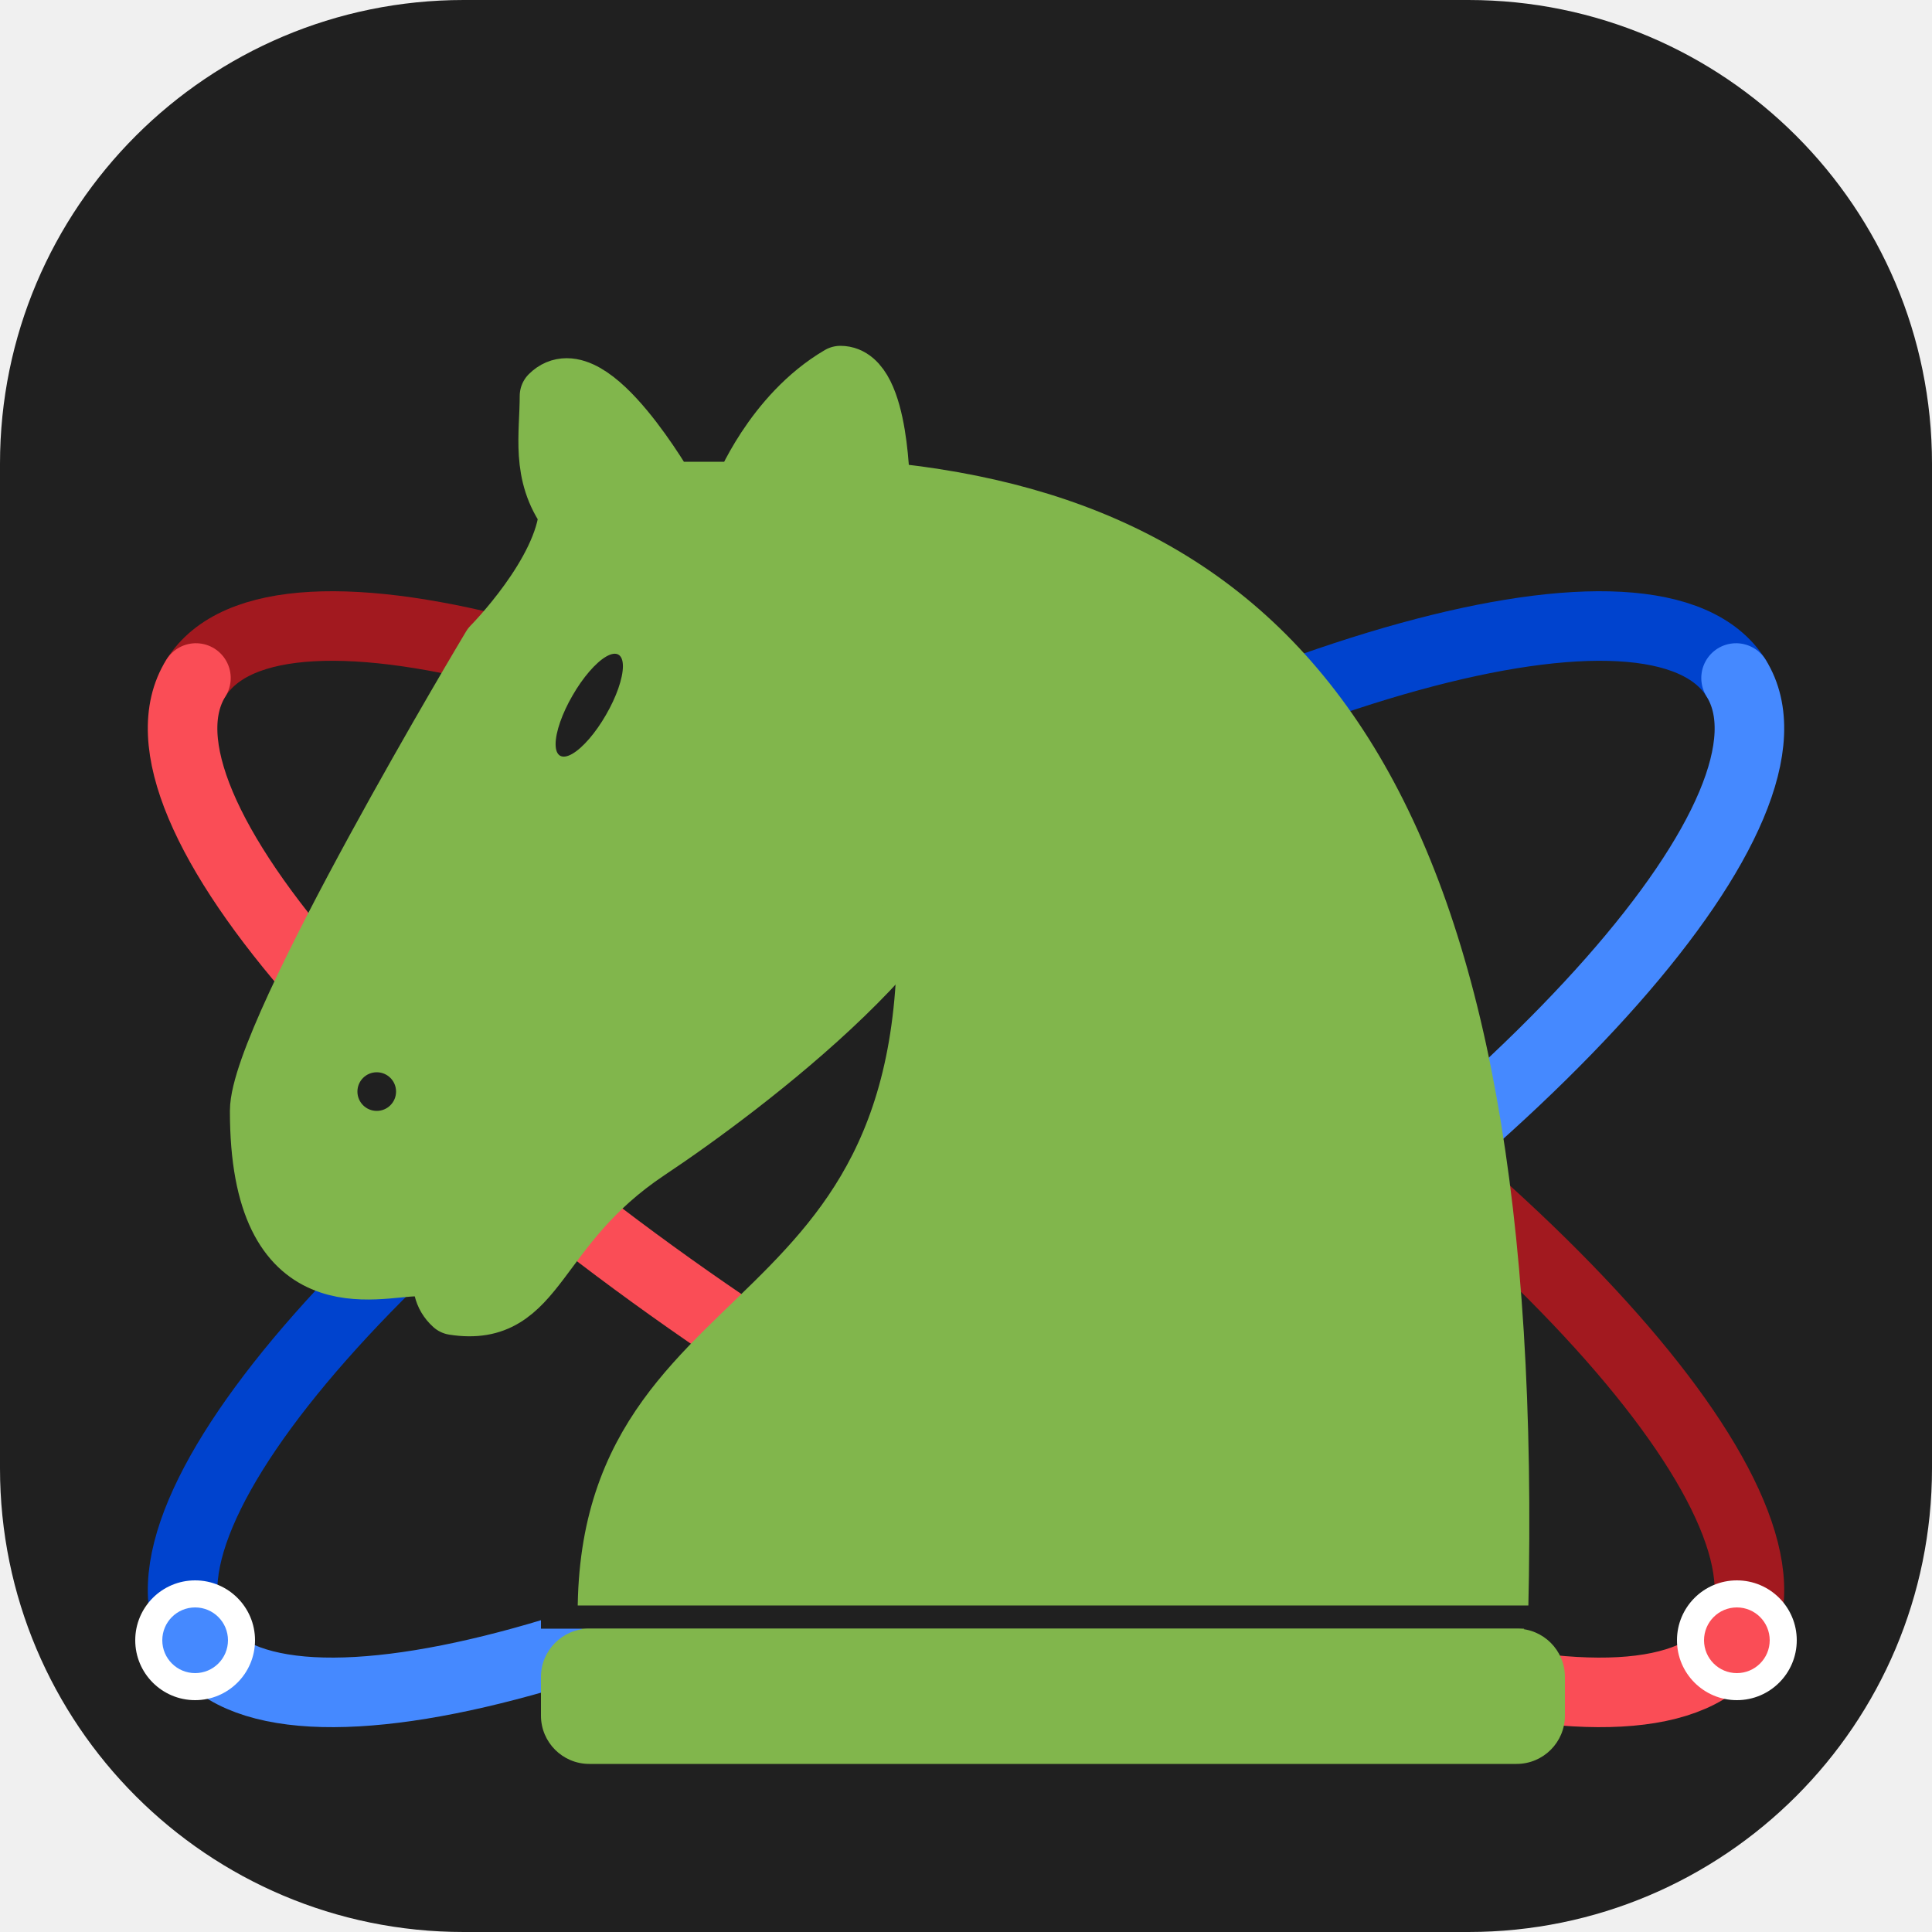
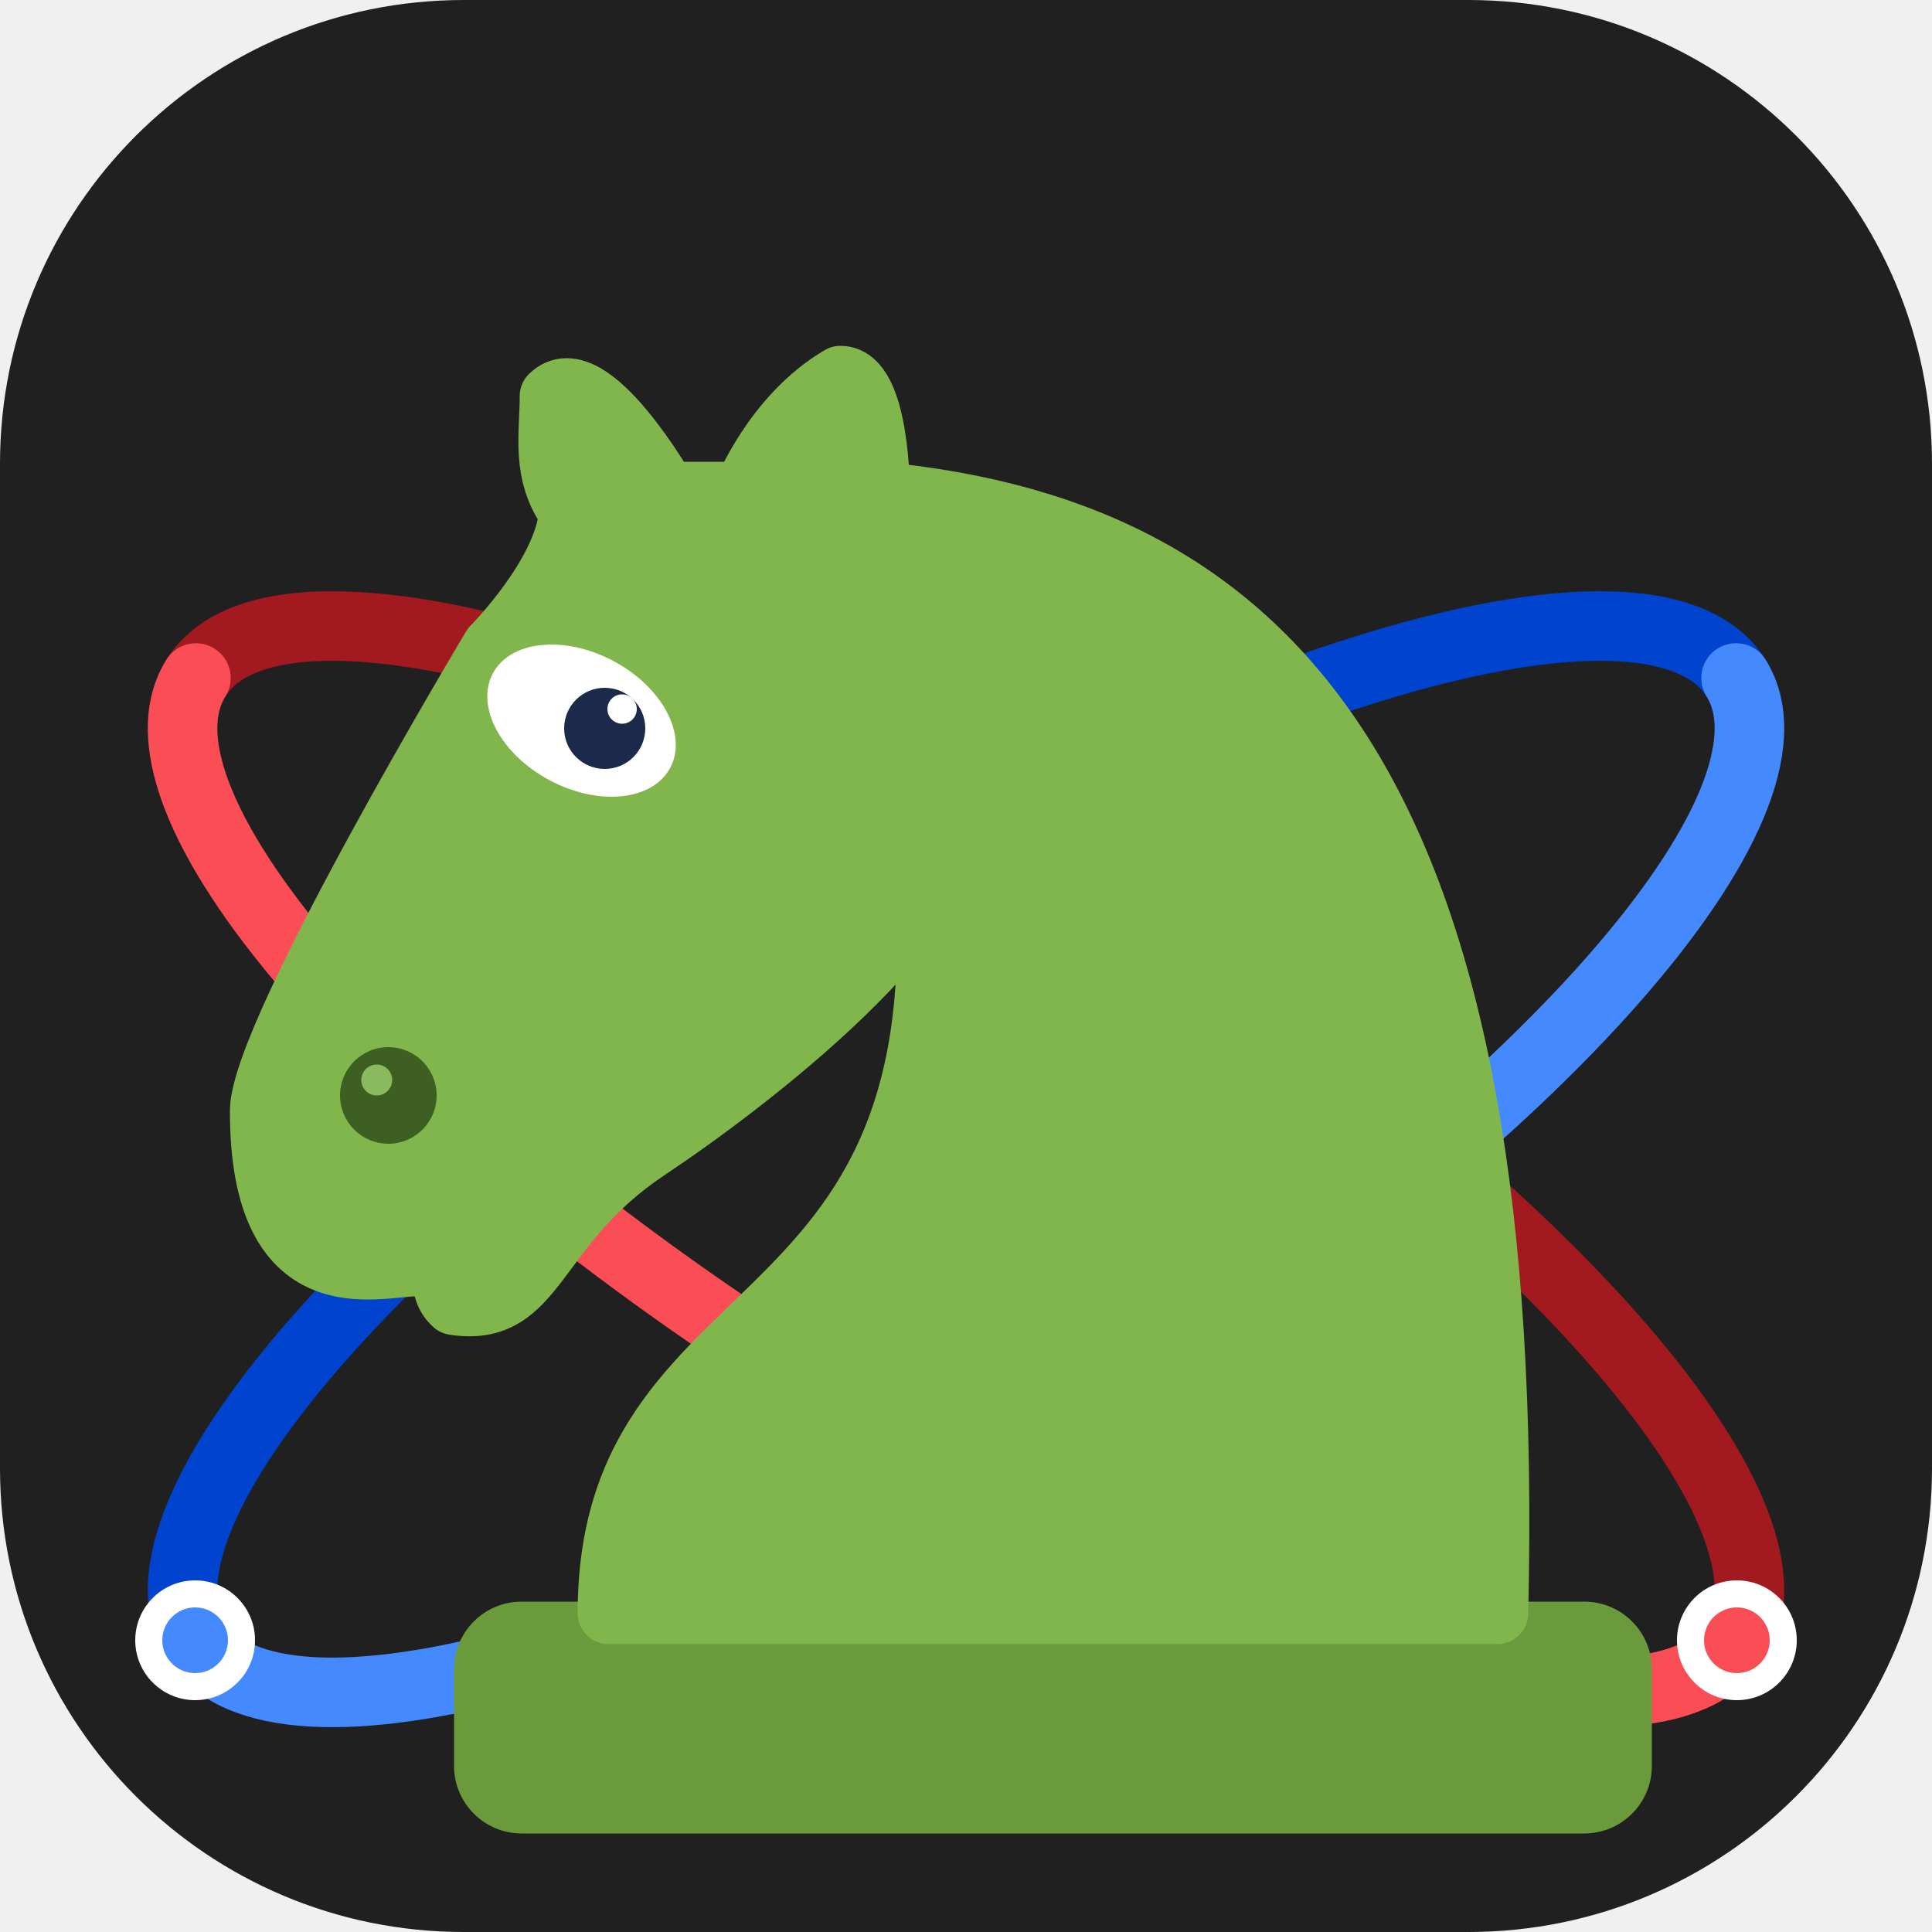
<svg xmlns="http://www.w3.org/2000/svg" viewBox="0 0 100 100">
  <rect width="100" height="100" rx="24" fill="#202020" />
  <path d="M-47 0 A47 14 0 0 1 47 0" fill="none" stroke="#0043ce" stroke-width="3.6" stroke-linecap="round" transform="translate(50 60) rotate(-32)" />
  <path d="M-47 0 A47 14 0 0 1 47 0" fill="none" stroke="#a2191f" stroke-width="3.6" stroke-linecap="round" transform="translate(50 60) rotate(32)" />
  <path d="M-47 0 A47 14 0 0 0 47 0" fill="none" stroke="#4589ff" stroke-width="3.6" stroke-linecap="round" transform="translate(50 60) rotate(-32)" />
  <path d="M-47 0 A47 14 0 0 0 47 0" fill="none" stroke="#fa4d56" stroke-width="3.6" stroke-linecap="round" transform="translate(50 60) rotate(32)" />
  <circle cx="10.1" cy="84.9" r="3.1" fill="#fff" />
  <circle cx="10.1" cy="84.9" r="1.7" fill="#4589ff" />
  <circle cx="89.9" cy="84.9" r="3.1" fill="#fff" />
  <circle cx="89.9" cy="84.9" r="1.7" fill="#fa4d56" />
+   <rect x="23.5" y="82.9" width="62.0" height="12" rx="3.5" fill="#6a9a3c" />
  <g transform="translate(1.50 5.50) scale(2.0)" fill="#81b64c" stroke="#81b64c" stroke-width="1.6" stroke-linejoin="round" stroke-linecap="round">
    <path d="M22 10c10.5 1 16.5 8 16 29H15c0-9 10-6.5 8-21" />
    <path d="M24 18c.38 2.91-5.55 7.37-8 9-3 2-2.82 4.34-5 4-1.042-.94 1.41-3.04 0-3-1 0 .19 1.23-1 2-1 0-4.003 1-4-4 0-2 6-12 6-12s1.89-1.9 2-3.5c-.73-.994-.5-2-.5-3 1-1 3 2.5 3 2.5h2s.78-1.992 2.5-3c1 0 1 3 1 3" />
  </g>
-   <g transform="translate(1.50 5.50) scale(2.0)" fill="#202020">
-     <path d="M9.5 25.5a.5.5 0 1 1-1 0 .5.5 0 1 1 1 0m5.433-9.75a.5 1.5 30 1 1-.866-.5.5 1.5 30 1 1 .866.5" />
+   <g transform="translate(1.50 5.50) scale(2.0)">
+     <ellipse cx="14.3" cy="15.9" rx="2.6" ry="1.75" transform="rotate(28 14.3 15.9)" fill="#ffffff" />
+     <circle cx="14.9" cy="16.1" r="1.05" fill="#1b2a4a" />
+     <circle cx="15.35" cy="15.6" r="0.38" fill="#ffffff" />
+     <circle cx="9.3" cy="25.6" r="1.25" fill="#3d5f22" />
+     <circle cx="9.0" cy="25.2" r="0.4" fill="#9fcf6c" opacity="0.8" />
  </g>
-   <rect x="28.0" y="83.1" width="53.0" height="1.2" fill="#202020" />
-   <rect x="28.0" y="84.3" width="53.0" height="7" rx="2.5" fill="#81b64c" />
</svg>
